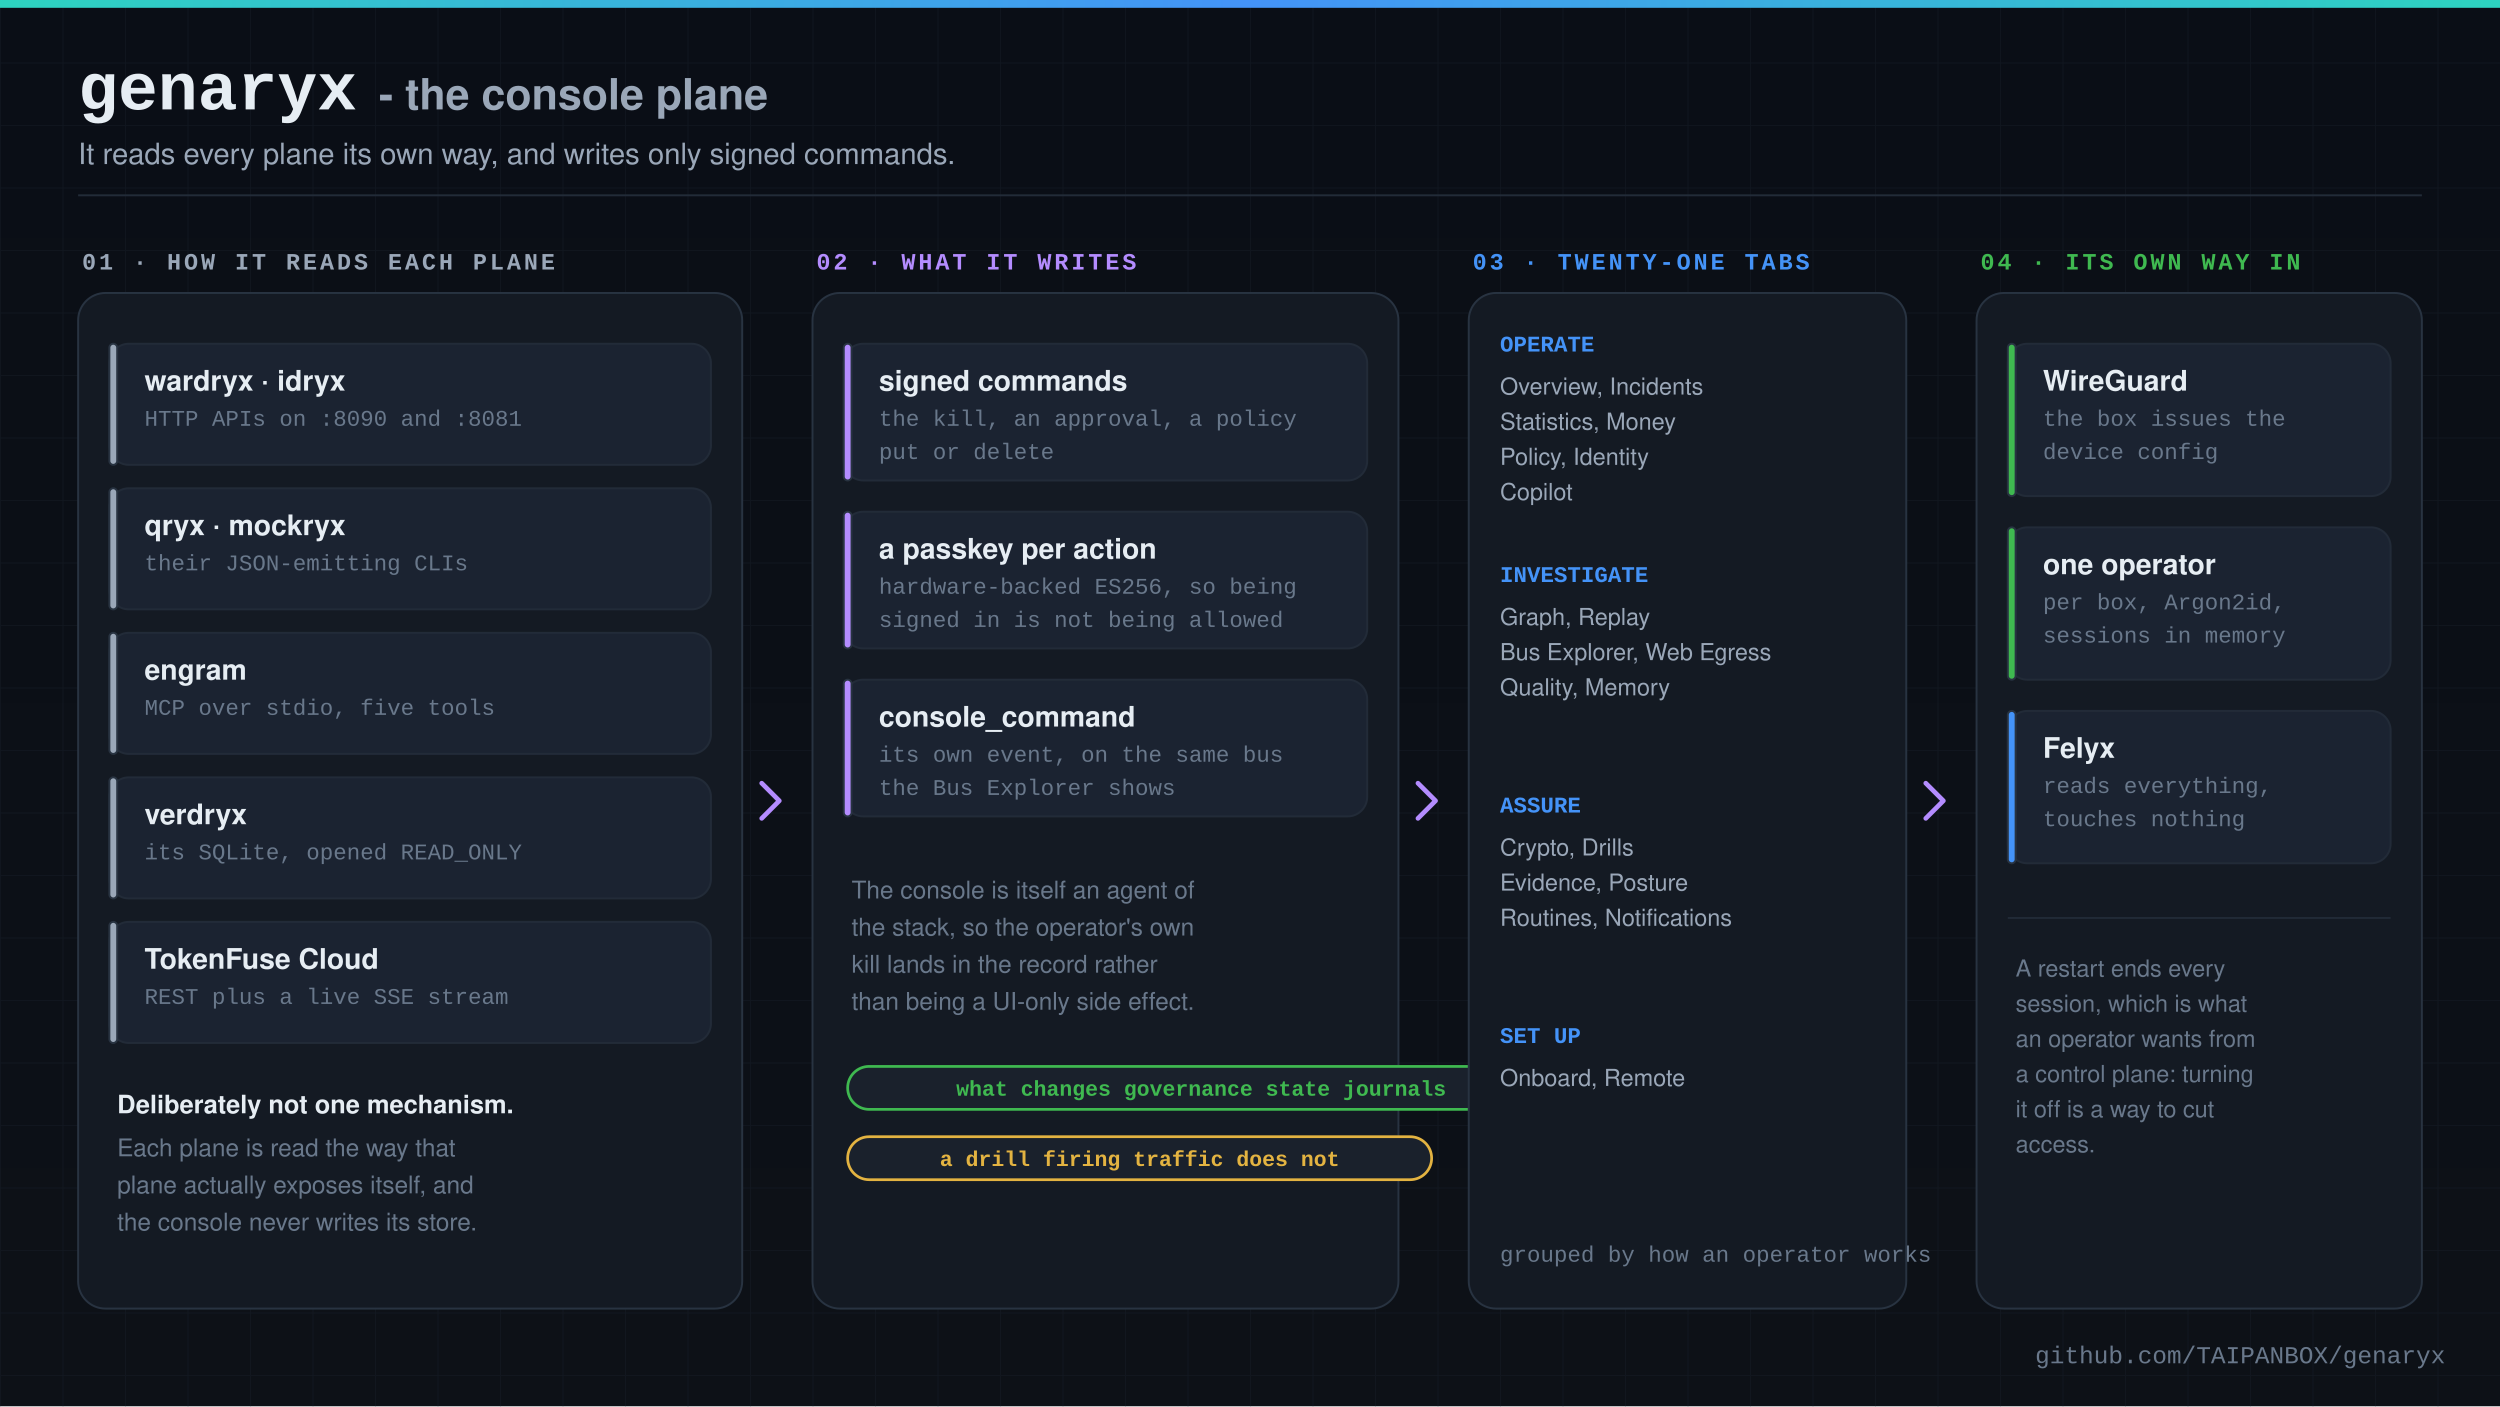
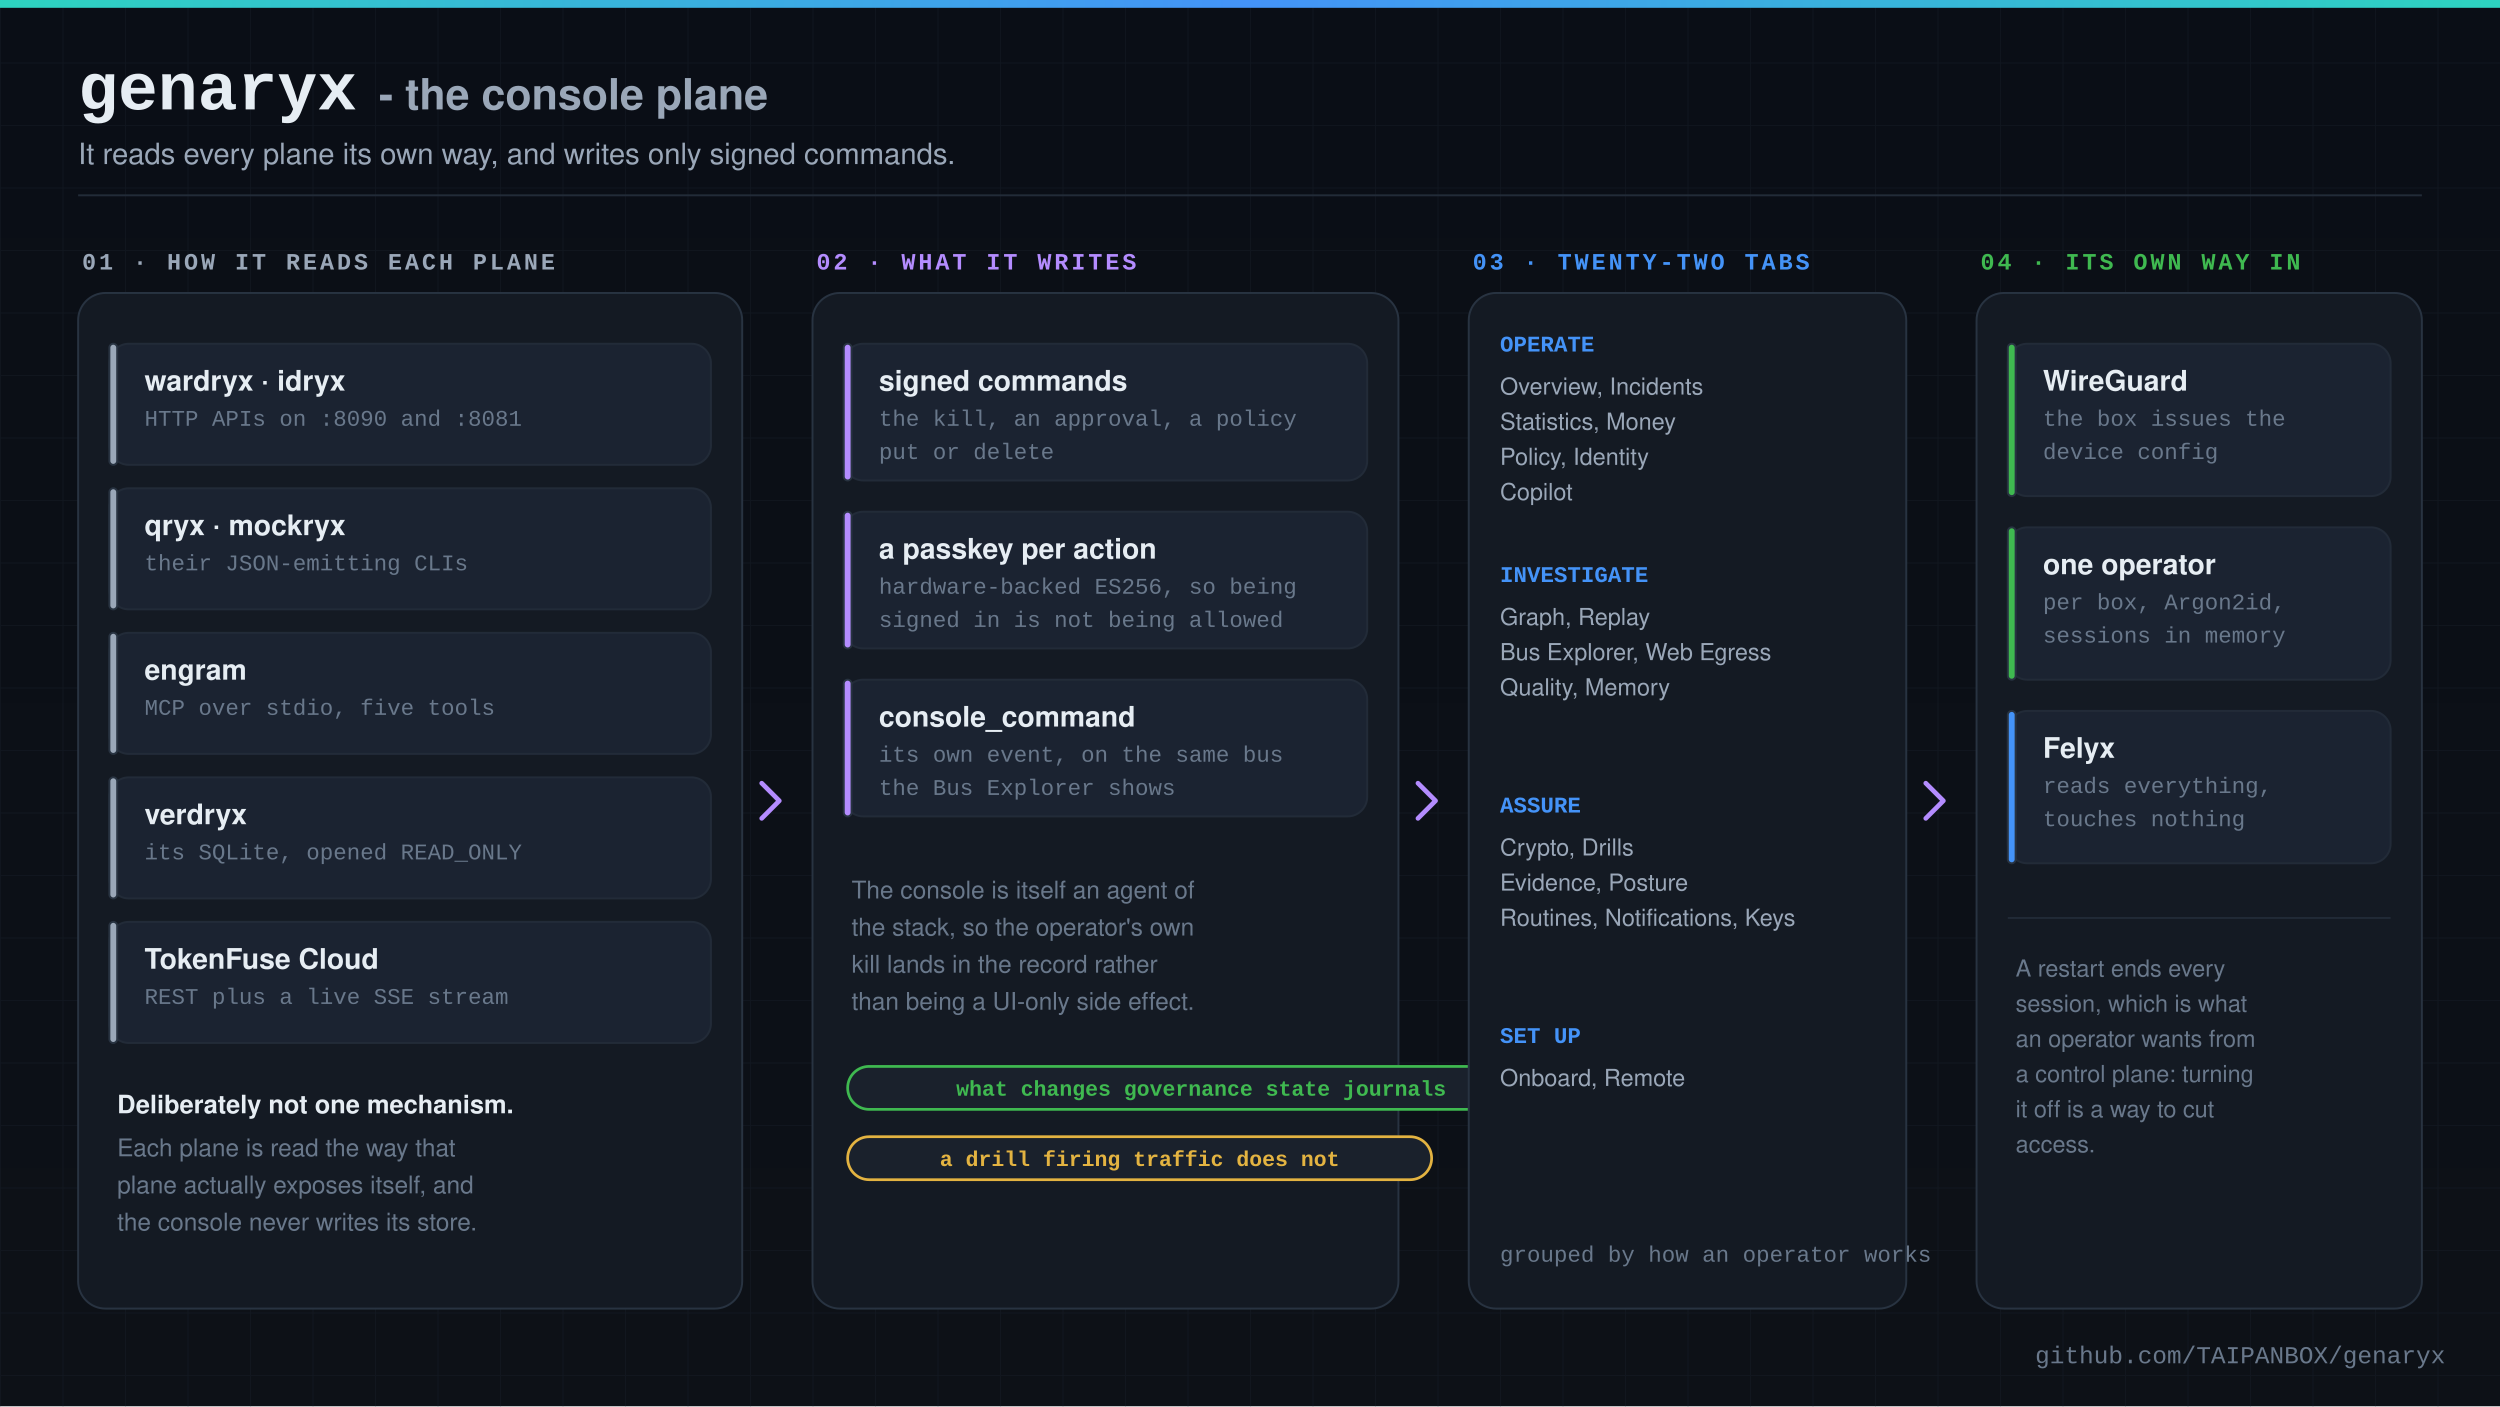
<svg xmlns="http://www.w3.org/2000/svg" width="1280" height="720" viewBox="0 0 1280 720" font-family="'Segoe UI', system-ui, -apple-system, Helvetica, Arial, sans-serif">
  <defs>
    <linearGradient id="bg" x1="0" y1="0" x2="0" y2="1">
      <stop offset="0" stop-color="#0a0e16" />
      <stop offset="1" stop-color="#0d1117" />
    </linearGradient>
    <linearGradient id="accent" x1="0" y1="0" x2="1" y2="0">
      <stop offset="0" stop-color="#2dd4bf" />
      <stop offset="0.5" stop-color="#4493f8" />
      <stop offset="1" stop-color="#2dd4bf" />
    </linearGradient>
    <pattern id="grid" width="32" height="32" patternUnits="userSpaceOnUse">
      <path d="M 32 0 L 0 0 0 32" fill="none" stroke="#161d27" stroke-width="1" />
    </pattern>
    <filter id="soft" x="-20%" y="-20%" width="140%" height="140%">
      <feDropShadow dx="0" dy="4" stdDeviation="8" flood-color="#000000" flood-opacity="0.45" />
    </filter>
  </defs>
  <rect x="0" y="0" width="1280" height="720" fill="url(#bg)" />
  <rect x="0" y="0" width="1280" height="720" fill="url(#grid)" opacity="0.5" />
  <rect x="0" y="0" width="1280" height="4" fill="url(#accent)" />
  <text x="1252" y="698" font-size="12.5" fill="#69788b" font-family="'SF Mono','JetBrains Mono','Fira Code',Menlo,Consolas,'Liberation Mono',monospace" text-anchor="end">github.com/TAIPANBOX/genaryx</text>
  <text x="40" y="56" font-size="34" fill="#e6edf3" font-family="'SF Mono','JetBrains Mono','Fira Code',Menlo,Consolas,'Liberation Mono',monospace" font-weight="700">genaryx</text>
  <text x="194" y="56" font-size="22" fill="#9aa7b8" font-weight="600">- the console plane</text>
  <text x="40" y="84" font-size="15" fill="#9aa7b8">It reads every plane its own way, and writes only signed commands.</text>
  <line x1="40" y1="100" x2="1240" y2="100" stroke="#222b38" stroke-width="1" />
  <text x="42" y="138" font-size="12" fill="#9aa7b8" font-family="'SF Mono','JetBrains Mono','Fira Code',Menlo,Consolas,'Liberation Mono',monospace" font-weight="700" letter-spacing="1.5">01 · HOW IT READS EACH PLANE</text>
  <rect x="40" y="150" width="340" height="520" rx="14" ry="14" fill="#141a23" stroke="#283341" stroke-width="1" filter="soft" />
  <rect x="56" y="176" width="308" height="62" rx="10" ry="10" fill="#1b2331" stroke="#222b38" stroke-width="1" />
  <rect x="56" y="176" width="4" height="62" rx="2" ry="2" fill="#9aa7b8" stroke="#283341" stroke-width="1" />
  <text x="74" y="200" font-size="14.5" fill="#e6edf3" font-weight="600">wardryx · idryx</text>
  <text x="74" y="218" font-size="11.5" fill="#69788b" font-family="'SF Mono','JetBrains Mono','Fira Code',Menlo,Consolas,'Liberation Mono',monospace">HTTP APIs on :8090 and :8081</text>
  <rect x="56" y="250" width="308" height="62" rx="10" ry="10" fill="#1b2331" stroke="#222b38" stroke-width="1" />
  <rect x="56" y="250" width="4" height="62" rx="2" ry="2" fill="#9aa7b8" stroke="#283341" stroke-width="1" />
  <text x="74" y="274" font-size="14.5" fill="#e6edf3" font-weight="600">qryx · mockryx</text>
  <text x="74" y="292" font-size="11.5" fill="#69788b" font-family="'SF Mono','JetBrains Mono','Fira Code',Menlo,Consolas,'Liberation Mono',monospace">their JSON-emitting CLIs</text>
  <rect x="56" y="324" width="308" height="62" rx="10" ry="10" fill="#1b2331" stroke="#222b38" stroke-width="1" />
  <rect x="56" y="324" width="4" height="62" rx="2" ry="2" fill="#9aa7b8" stroke="#283341" stroke-width="1" />
  <text x="74" y="348" font-size="14.5" fill="#e6edf3" font-weight="600">engram</text>
  <text x="74" y="366" font-size="11.5" fill="#69788b" font-family="'SF Mono','JetBrains Mono','Fira Code',Menlo,Consolas,'Liberation Mono',monospace">MCP over stdio, five tools</text>
  <rect x="56" y="398" width="308" height="62" rx="10" ry="10" fill="#1b2331" stroke="#222b38" stroke-width="1" />
  <rect x="56" y="398" width="4" height="62" rx="2" ry="2" fill="#9aa7b8" stroke="#283341" stroke-width="1" />
  <text x="74" y="422" font-size="14.5" fill="#e6edf3" font-weight="600">verdryx</text>
  <text x="74" y="440" font-size="11.5" fill="#69788b" font-family="'SF Mono','JetBrains Mono','Fira Code',Menlo,Consolas,'Liberation Mono',monospace">its SQLite, opened READ_ONLY</text>
  <rect x="56" y="472" width="308" height="62" rx="10" ry="10" fill="#1b2331" stroke="#222b38" stroke-width="1" />
  <rect x="56" y="472" width="4" height="62" rx="2" ry="2" fill="#9aa7b8" stroke="#283341" stroke-width="1" />
  <text x="74" y="496" font-size="14.5" fill="#e6edf3" font-weight="600">TokenFuse Cloud</text>
  <text x="74" y="514" font-size="11.5" fill="#69788b" font-family="'SF Mono','JetBrains Mono','Fira Code',Menlo,Consolas,'Liberation Mono',monospace">REST plus a live SSE stream</text>
  <text x="60" y="570" font-size="13" fill="#e6edf3" font-family="'Segoe UI', system-ui, -apple-system, Helvetica, Arial, sans-serif" font-weight="600" text-anchor="start">Deliberately not one mechanism.</text>
  <text x="60" y="592" font-size="12.5" fill="#69788b" font-family="'Segoe UI', system-ui, -apple-system, Helvetica, Arial, sans-serif" font-weight="400" text-anchor="start">Each plane is read the way that</text>
  <text x="60" y="611" font-size="12.5" fill="#69788b" font-family="'Segoe UI', system-ui, -apple-system, Helvetica, Arial, sans-serif" font-weight="400" text-anchor="start">plane actually exposes itself, and</text>
  <text x="60" y="630" font-size="12.5" fill="#69788b" font-family="'Segoe UI', system-ui, -apple-system, Helvetica, Arial, sans-serif" font-weight="400" text-anchor="start">the console never writes its store.</text>
  <text x="418" y="138" font-size="12" fill="#b48cff" font-family="'SF Mono','JetBrains Mono','Fira Code',Menlo,Consolas,'Liberation Mono',monospace" font-weight="700" letter-spacing="1.5">02 · WHAT IT WRITES</text>
  <rect x="416" y="150" width="300" height="520" rx="14" ry="14" fill="#141a23" stroke="#283341" stroke-width="1" filter="soft" />
  <rect x="432" y="176" width="268" height="70" rx="10" ry="10" fill="#1b2331" stroke="#222b38" stroke-width="1" />
  <rect x="432" y="176" width="4" height="70" rx="2" ry="2" fill="#b48cff" stroke="#283341" stroke-width="1" />
  <text x="450" y="200" font-size="14.5" fill="#e6edf3" font-weight="600">signed commands</text>
  <text x="450" y="218" font-size="11.5" fill="#69788b" font-family="'SF Mono','JetBrains Mono','Fira Code',Menlo,Consolas,'Liberation Mono',monospace">the kill, an approval, a policy</text>
  <text x="450" y="235" font-size="11.5" fill="#69788b" font-family="'SF Mono','JetBrains Mono','Fira Code',Menlo,Consolas,'Liberation Mono',monospace">put or delete</text>
  <rect x="432" y="262" width="268" height="70" rx="10" ry="10" fill="#1b2331" stroke="#222b38" stroke-width="1" />
  <rect x="432" y="262" width="4" height="70" rx="2" ry="2" fill="#b48cff" stroke="#283341" stroke-width="1" />
  <text x="450" y="286" font-size="14.5" fill="#e6edf3" font-weight="600">a passkey per action</text>
  <text x="450" y="304" font-size="11.5" fill="#69788b" font-family="'SF Mono','JetBrains Mono','Fira Code',Menlo,Consolas,'Liberation Mono',monospace">hardware-backed ES256, so being</text>
  <text x="450" y="321" font-size="11.5" fill="#69788b" font-family="'SF Mono','JetBrains Mono','Fira Code',Menlo,Consolas,'Liberation Mono',monospace">signed in is not being allowed</text>
  <rect x="432" y="348" width="268" height="70" rx="10" ry="10" fill="#1b2331" stroke="#222b38" stroke-width="1" />
  <rect x="432" y="348" width="4" height="70" rx="2" ry="2" fill="#b48cff" stroke="#283341" stroke-width="1" />
  <text x="450" y="372" font-size="14.5" fill="#e6edf3" font-weight="600">console_command</text>
  <text x="450" y="390" font-size="11.5" fill="#69788b" font-family="'SF Mono','JetBrains Mono','Fira Code',Menlo,Consolas,'Liberation Mono',monospace">its own event, on the same bus</text>
  <text x="450" y="407" font-size="11.5" fill="#69788b" font-family="'SF Mono','JetBrains Mono','Fira Code',Menlo,Consolas,'Liberation Mono',monospace">the Bus Explorer shows</text>
  <text x="436" y="460" font-size="12.5" fill="#69788b" font-family="'Segoe UI', system-ui, -apple-system, Helvetica, Arial, sans-serif" font-weight="400" text-anchor="start">The console is itself an agent of</text>
  <text x="436" y="479" font-size="12.5" fill="#69788b" font-family="'Segoe UI', system-ui, -apple-system, Helvetica, Arial, sans-serif" font-weight="400" text-anchor="start">the stack, so the operator's own</text>
  <text x="436" y="498" font-size="12.5" fill="#69788b" font-family="'Segoe UI', system-ui, -apple-system, Helvetica, Arial, sans-serif" font-weight="400" text-anchor="start">kill lands in the record rather</text>
  <text x="436" y="517" font-size="12.5" fill="#69788b" font-family="'Segoe UI', system-ui, -apple-system, Helvetica, Arial, sans-serif" font-weight="400" text-anchor="start">than being a UI-only side effect.</text>
  <rect x="434" y="546" width="362" height="22" rx="11" fill="#1a212c" stroke="#3fb950" stroke-width="1.4" />
  <text x="615.0" y="561" font-size="11" fill="#3fb950" font-family="'SF Mono','JetBrains Mono','Fira Code',Menlo,Consolas,'Liberation Mono',monospace" font-weight="700" text-anchor="middle">what changes governance state journals</text>
  <rect x="434" y="582" width="299" height="22" rx="11" fill="#1a212c" stroke="#e3b341" stroke-width="1.4" />
  <text x="583.5" y="597" font-size="11" fill="#e3b341" font-family="'SF Mono','JetBrains Mono','Fira Code',Menlo,Consolas,'Liberation Mono',monospace" font-weight="700" text-anchor="middle">a drill firing traffic does not</text>
-   <text x="754" y="138" font-size="12" fill="#4493f8" font-family="'SF Mono','JetBrains Mono','Fira Code',Menlo,Consolas,'Liberation Mono',monospace" font-weight="700" letter-spacing="1.5">03 · TWENTY-ONE TABS</text>
+   <text x="754" y="138" font-size="12" fill="#4493f8" font-family="'SF Mono','JetBrains Mono','Fira Code',Menlo,Consolas,'Liberation Mono',monospace" font-weight="700" letter-spacing="1.5">03 · TWENTY-TWO TABS</text>
  <rect x="752" y="150" width="224" height="520" rx="14" ry="14" fill="#141a23" stroke="#283341" stroke-width="1" filter="soft" />
  <text x="768" y="180" font-size="11.5" fill="#4493f8" font-family="'SF Mono','JetBrains Mono','Fira Code',Menlo,Consolas,'Liberation Mono',monospace" font-weight="700" text-anchor="start">OPERATE</text>
  <text x="768" y="202" font-size="12" fill="#9aa7b8" font-family="'Segoe UI', system-ui, -apple-system, Helvetica, Arial, sans-serif" font-weight="400" text-anchor="start">Overview, Incidents</text>
  <text x="768" y="220" font-size="12" fill="#9aa7b8" font-family="'Segoe UI', system-ui, -apple-system, Helvetica, Arial, sans-serif" font-weight="400" text-anchor="start">Statistics, Money</text>
  <text x="768" y="238" font-size="12" fill="#9aa7b8" font-family="'Segoe UI', system-ui, -apple-system, Helvetica, Arial, sans-serif" font-weight="400" text-anchor="start">Policy, Identity</text>
  <text x="768" y="256" font-size="12" fill="#9aa7b8" font-family="'Segoe UI', system-ui, -apple-system, Helvetica, Arial, sans-serif" font-weight="400" text-anchor="start">Copilot</text>
  <text x="768" y="298" font-size="11.5" fill="#4493f8" font-family="'SF Mono','JetBrains Mono','Fira Code',Menlo,Consolas,'Liberation Mono',monospace" font-weight="700" text-anchor="start">INVESTIGATE</text>
  <text x="768" y="320" font-size="12" fill="#9aa7b8" font-family="'Segoe UI', system-ui, -apple-system, Helvetica, Arial, sans-serif" font-weight="400" text-anchor="start">Graph, Replay</text>
  <text x="768" y="338" font-size="12" fill="#9aa7b8" font-family="'Segoe UI', system-ui, -apple-system, Helvetica, Arial, sans-serif" font-weight="400" text-anchor="start">Bus Explorer, Web Egress</text>
  <text x="768" y="356" font-size="12" fill="#9aa7b8" font-family="'Segoe UI', system-ui, -apple-system, Helvetica, Arial, sans-serif" font-weight="400" text-anchor="start">Quality, Memory</text>
  <text x="768" y="416" font-size="11.5" fill="#4493f8" font-family="'SF Mono','JetBrains Mono','Fira Code',Menlo,Consolas,'Liberation Mono',monospace" font-weight="700" text-anchor="start">ASSURE</text>
  <text x="768" y="438" font-size="12" fill="#9aa7b8" font-family="'Segoe UI', system-ui, -apple-system, Helvetica, Arial, sans-serif" font-weight="400" text-anchor="start">Crypto, Drills</text>
  <text x="768" y="456" font-size="12" fill="#9aa7b8" font-family="'Segoe UI', system-ui, -apple-system, Helvetica, Arial, sans-serif" font-weight="400" text-anchor="start">Evidence, Posture</text>
-   <text x="768" y="474" font-size="12" fill="#9aa7b8" font-family="'Segoe UI', system-ui, -apple-system, Helvetica, Arial, sans-serif" font-weight="400" text-anchor="start">Routines, Notifications</text>
+   <text x="768" y="474" font-size="12" fill="#9aa7b8" font-family="'Segoe UI', system-ui, -apple-system, Helvetica, Arial, sans-serif" font-weight="400" text-anchor="start">Routines, Notifications, Keys</text>
  <text x="768" y="534" font-size="11.5" fill="#4493f8" font-family="'SF Mono','JetBrains Mono','Fira Code',Menlo,Consolas,'Liberation Mono',monospace" font-weight="700" text-anchor="start">SET UP</text>
  <text x="768" y="556" font-size="12" fill="#9aa7b8" font-family="'Segoe UI', system-ui, -apple-system, Helvetica, Arial, sans-serif" font-weight="400" text-anchor="start">Onboard, Remote</text>
  <text x="768" y="646" font-size="11.5" fill="#69788b" font-family="'SF Mono','JetBrains Mono','Fira Code',Menlo,Consolas,'Liberation Mono',monospace" font-weight="400" text-anchor="start">grouped by how an operator works</text>
  <text x="1014" y="138" font-size="12" fill="#3fb950" font-family="'SF Mono','JetBrains Mono','Fira Code',Menlo,Consolas,'Liberation Mono',monospace" font-weight="700" letter-spacing="1.5">04 · ITS OWN WAY IN</text>
  <rect x="1012" y="150" width="228" height="520" rx="14" ry="14" fill="#141a23" stroke="#283341" stroke-width="1" filter="soft" />
  <rect x="1028" y="176" width="196" height="78" rx="10" ry="10" fill="#1b2331" stroke="#222b38" stroke-width="1" />
  <rect x="1028" y="176" width="4" height="78" rx="2" ry="2" fill="#3fb950" stroke="#283341" stroke-width="1" />
  <text x="1046" y="200" font-size="14.5" fill="#e6edf3" font-weight="600">WireGuard</text>
  <text x="1046" y="218" font-size="11.5" fill="#69788b" font-family="'SF Mono','JetBrains Mono','Fira Code',Menlo,Consolas,'Liberation Mono',monospace">the box issues the</text>
  <text x="1046" y="235" font-size="11.5" fill="#69788b" font-family="'SF Mono','JetBrains Mono','Fira Code',Menlo,Consolas,'Liberation Mono',monospace">device config</text>
  <rect x="1028" y="270" width="196" height="78" rx="10" ry="10" fill="#1b2331" stroke="#222b38" stroke-width="1" />
  <rect x="1028" y="270" width="4" height="78" rx="2" ry="2" fill="#3fb950" stroke="#283341" stroke-width="1" />
  <text x="1046" y="294" font-size="14.5" fill="#e6edf3" font-weight="600">one operator</text>
  <text x="1046" y="312" font-size="11.5" fill="#69788b" font-family="'SF Mono','JetBrains Mono','Fira Code',Menlo,Consolas,'Liberation Mono',monospace">per box, Argon2id,</text>
  <text x="1046" y="329" font-size="11.5" fill="#69788b" font-family="'SF Mono','JetBrains Mono','Fira Code',Menlo,Consolas,'Liberation Mono',monospace">sessions in memory</text>
  <rect x="1028" y="364" width="196" height="78" rx="10" ry="10" fill="#1b2331" stroke="#222b38" stroke-width="1" />
  <rect x="1028" y="364" width="4" height="78" rx="2" ry="2" fill="#4493f8" stroke="#283341" stroke-width="1" />
  <text x="1046" y="388" font-size="14.5" fill="#e6edf3" font-weight="600">Felyx</text>
  <text x="1046" y="406" font-size="11.5" fill="#69788b" font-family="'SF Mono','JetBrains Mono','Fira Code',Menlo,Consolas,'Liberation Mono',monospace">reads everything,</text>
  <text x="1046" y="423" font-size="11.5" fill="#69788b" font-family="'SF Mono','JetBrains Mono','Fira Code',Menlo,Consolas,'Liberation Mono',monospace">touches nothing</text>
  <line x1="1028" y1="470" x2="1224" y2="470" stroke="#222b38" stroke-width="1" opacity="0.9" />
  <text x="1032" y="500" font-size="12" fill="#69788b" font-family="'Segoe UI', system-ui, -apple-system, Helvetica, Arial, sans-serif" font-weight="400" text-anchor="start">A restart ends every</text>
  <text x="1032" y="518" font-size="12" fill="#69788b" font-family="'Segoe UI', system-ui, -apple-system, Helvetica, Arial, sans-serif" font-weight="400" text-anchor="start">session, which is what</text>
  <text x="1032" y="536" font-size="12" fill="#69788b" font-family="'Segoe UI', system-ui, -apple-system, Helvetica, Arial, sans-serif" font-weight="400" text-anchor="start">an operator wants from</text>
  <text x="1032" y="554" font-size="12" fill="#69788b" font-family="'Segoe UI', system-ui, -apple-system, Helvetica, Arial, sans-serif" font-weight="400" text-anchor="start">a control plane: turning</text>
  <text x="1032" y="572" font-size="12" fill="#69788b" font-family="'Segoe UI', system-ui, -apple-system, Helvetica, Arial, sans-serif" font-weight="400" text-anchor="start">it off is a way to cut</text>
  <text x="1032" y="590" font-size="12" fill="#69788b" font-family="'Segoe UI', system-ui, -apple-system, Helvetica, Arial, sans-serif" font-weight="400" text-anchor="start">access.</text>
  <path d="M 390 401 L 399 410 L 390 419" fill="none" stroke="#b48cff" stroke-width="2.4" stroke-linecap="round" stroke-linejoin="round" />
  <path d="M 726 401 L 735 410 L 726 419" fill="none" stroke="#b48cff" stroke-width="2.4" stroke-linecap="round" stroke-linejoin="round" />
  <path d="M 986 401 L 995 410 L 986 419" fill="none" stroke="#b48cff" stroke-width="2.4" stroke-linecap="round" stroke-linejoin="round" />
</svg>
